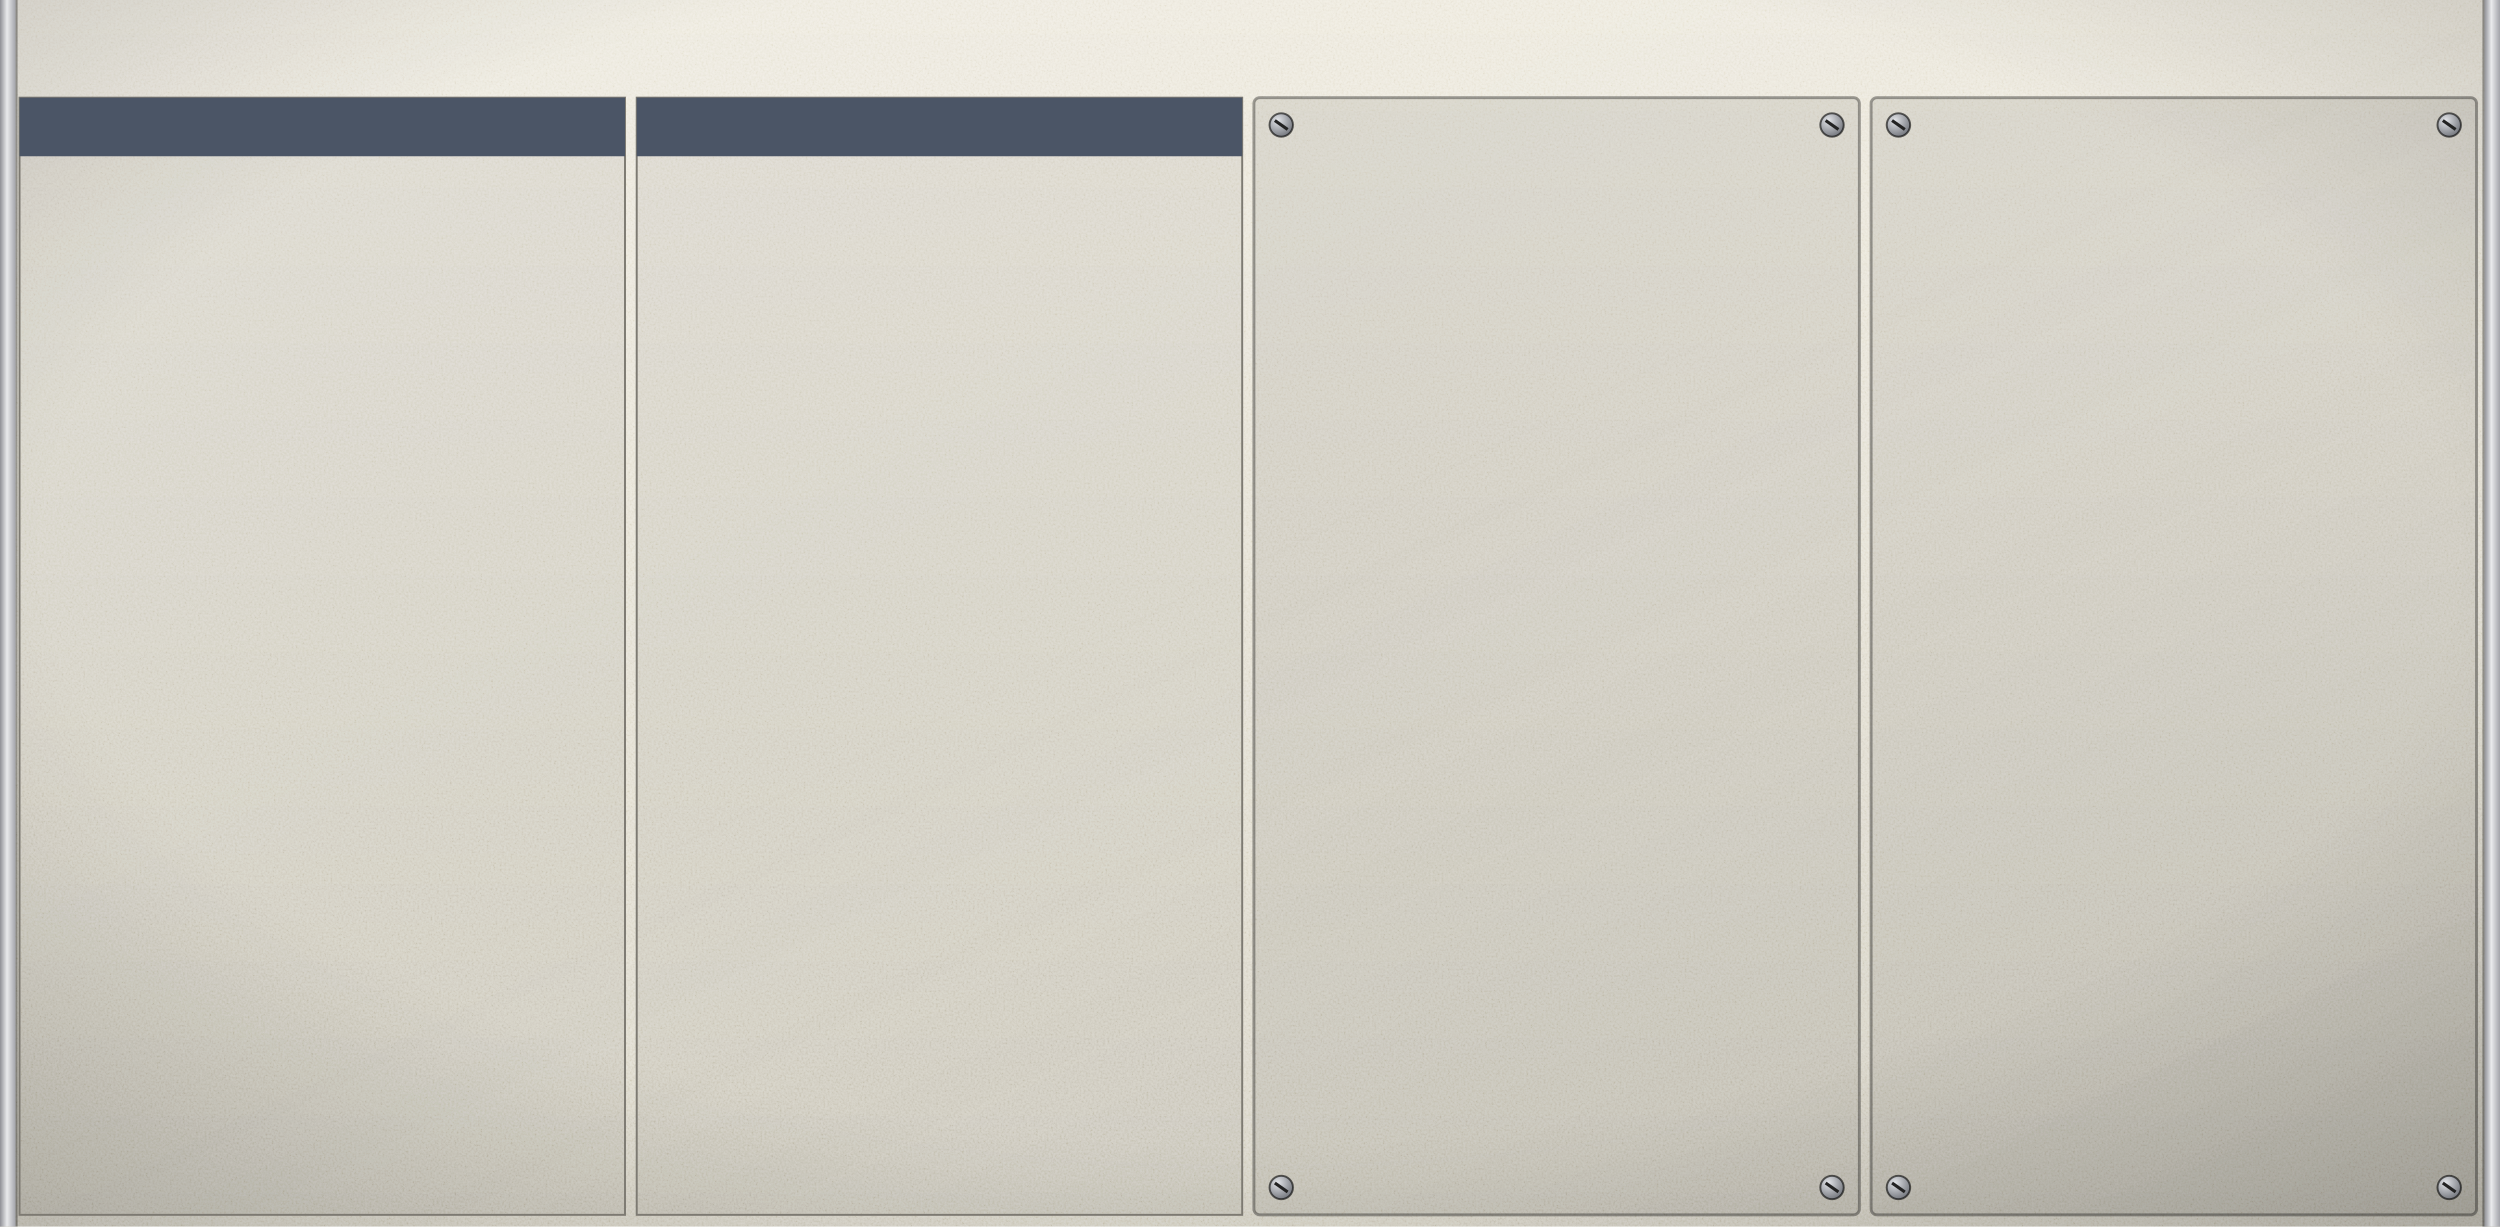
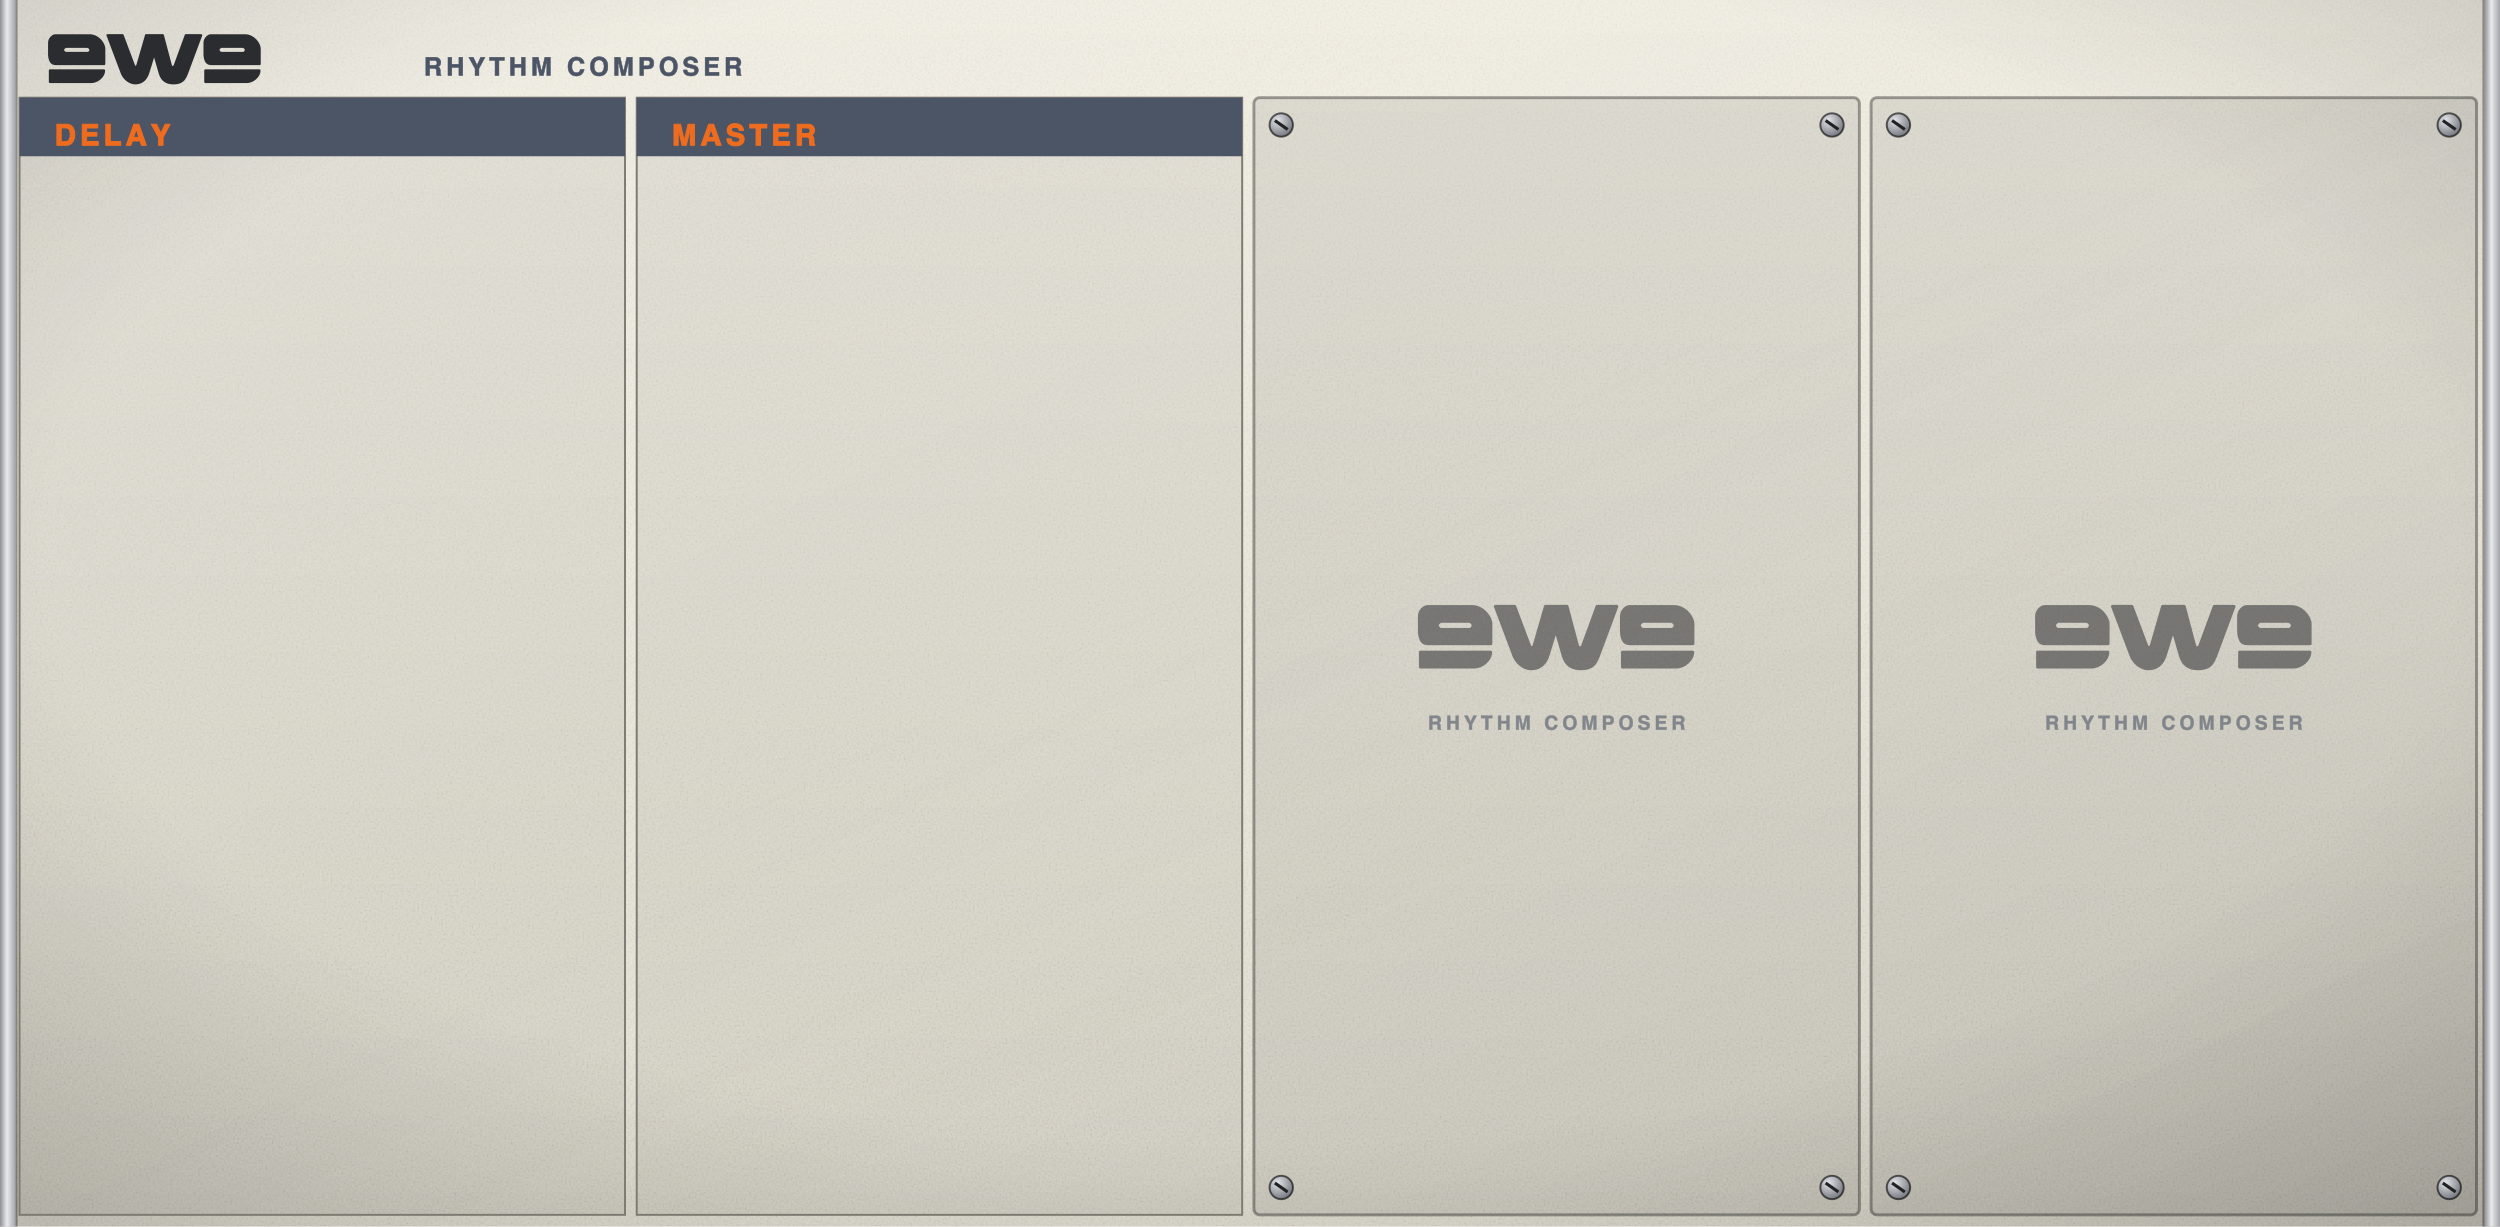
<svg xmlns="http://www.w3.org/2000/svg" viewBox="0 0 1280 628" width="1280" height="628">
  <defs>
    <filter id="brush" x="0" y="0" width="100%" height="100%">
      <feTurbulence type="fractalNoise" baseFrequency="0.001 1.1" numOctaves="4" seed="7" />
      <feColorMatrix type="matrix" values="1.9 0 0 0 -0.45  1.9 0 0 0 -0.45  1.9 0 0 0 -0.45  0 0 0 0 1" />
    </filter>
    <filter id="fine" x="0" y="0" width="100%" height="100%">
      <feTurbulence type="fractalNoise" baseFrequency="0.9" numOctaves="2" seed="3" />
      <feColorMatrix type="matrix" values="1.6 0 0 0 -0.3  1.6 0 0 0 -0.3  1.6 0 0 0 -0.3  0 0 0 0 1" />
    </filter>
    <filter id="grainv" x="0" y="0" width="100%" height="100%">
      <feTurbulence type="fractalNoise" baseFrequency="0.02 0.6" numOctaves="4" seed="11" />
      <feColorMatrix type="matrix" values="1.5 0 0 0 -0.25  1.2 0 0 0 -0.25  0.8 0 0 0 -0.25  0 0 0 0 1" />
    </filter>
    <linearGradient id="lit" x1="0" y1="0" x2="1" y2="1">
      <stop offset="0" stop-color="#fff" stop-opacity="0.22" />
      <stop offset="0.45" stop-color="#fff" stop-opacity="0" />
      <stop offset="1" stop-color="#000" stop-opacity="0.18" />
    </linearGradient>
    <radialGradient id="vig" cx="0.5" cy="0.45" r="0.8">
      <stop offset="0.6" stop-color="#000" stop-opacity="0" />
      <stop offset="1" stop-color="#000" stop-opacity="0.35" />
    </radialGradient>
    <radialGradient id="screw" cx="0.35" cy="0.3" r="0.8">
      <stop offset="0" stop-color="#e2e4e8" />
      <stop offset="1" stop-color="#6a6d74" />
    </radialGradient>
    <linearGradient id="woodh" x1="0" y1="0" x2="0" y2="1">
      <stop offset="0" stop-color="#7a5232" />
      <stop offset="1" stop-color="#4a2f1b" />
    </linearGradient>
    <linearGradient id="wood" x1="0" y1="0" x2="1" y2="0">
      <stop offset="0" stop-color="#5a3a22" />
      <stop offset="0.5" stop-color="#7a5232" />
      <stop offset="1" stop-color="#4a2f1b" />
    </linearGradient>
    <filter id="woodg" x="0" y="0" width="100%" height="100%">
      <feTurbulence type="fractalNoise" baseFrequency="0.02 0.4" numOctaves="3" seed="5" />
      <feColorMatrix type="matrix" values="0.9 0 0 0 0.1  0.6 0 0 0 0.02  0.4 0 0 0 0  0 0 0 0 1" />
    </filter>
  </defs>
  <linearGradient id="b9" x1="0" y1="0" x2="0" y2="1">
    <stop offset="0" stop-color="#ece8dc" />
    <stop offset="1" stop-color="#dcd8ca" />
  </linearGradient>
  <rect x="0" y="0" width="1280" height="628" fill="url(#b9)" />
  <rect x="0" y="0" width="1280" height="628" filter="url(#fine)" style="mix-blend-mode:overlay" opacity="0.28" />
  <rect x="0" y="0" width="1280" height="628" fill="url(#lit)" opacity="0.5" />
  <rect x="0" y="0" width="1280" height="628" fill="url(#vig)" opacity="0.6" />
  <linearGradient id="silv" x1="0" y1="0" x2="1" y2="0">
    <stop offset="0" stop-color="#8f9096" />
    <stop offset="0.45" stop-color="#e9eaec" />
    <stop offset="1" stop-color="#a3a4aa" />
  </linearGradient>
  <rect x="0" y="0" width="8" height="628" fill="url(#silv)" />
  <rect x="1272" y="0" width="8" height="628" fill="url(#silv)" />
  <rect x="8" y="0" width="1" height="628" fill="#000" opacity="0.35" />
  <rect x="1271" y="0" width="1" height="628" fill="#000" opacity="0.35" />
+   <g fill="#2b2c30" stroke="#2b2c30" stroke-width="71.68" stroke-linejoin="round" opacity="1">
+     <path transform="translate(24.00 41.90) scale(0.0166 -0.0166)" d="M1767 551H281Q154 551 113.0 647.0Q72 743 72 850V1196Q72 1294 135.5 1363.0Q199 1432 266 1432H1315Q1411 1432 1495.5 1391.0Q1580 1350 1640.5 1285.5Q1701 1221 1734.0 1150.0Q1767 1079 1767 1024ZM1761 350Q1761 282 1727.0 218.5Q1693 155 1634.5 104.5Q1576 54 1509.0 26.0Q1442 -2 1376 -2H96V350ZM1346 987Q1346 1022 1312.5 1052.5Q1279 1083 1239 1083H594Q566 1083 531.0 1051.0Q496 1019 496 989Q496 955 525.0 922.0Q554 889 594 889H1262Q1290 889 1318.0 918.5Q1346 948 1346 987Z" />
+     <path transform="translate(54.91 41.90) scale(0.0166 -0.0166)" d="M2894 1436 2454 254Q2414 149 2367.5 86.5Q2321 24 2240.5 -9.5Q2160 -43 2036 -43Q1712 -43 1624 262L1446 877L1260 272Q1229 177 1176.5 107.0Q1124 37 1044.5 -3.0Q965 -43 858 -43Q785 -43 704.5 -5.5Q624 32 555.0 105.5Q486 179 449 276L12 1436H471L817 516Q833 479 843.0 469.0Q853 459 870 459Q898 459 911.5 472.5Q925 486 938 530L1200 1436H1712L1952 530Q1964 482 1980.5 467.5Q1997 453 2019 453Q2069 453 2093 530L2425 1436Z" />
+     <path transform="translate(103.57 41.90) scale(0.0166 -0.0166)" d="M1767 551H281Q154 551 113.0 647.0Q72 743 72 850V1196Q72 1294 135.5 1363.0Q199 1432 266 1432H1315Q1411 1432 1495.5 1391.0Q1580 1350 1640.5 1285.5Q1701 1221 1734.0 1150.0Q1767 1079 1767 1024ZM1761 350Q1761 282 1727.0 218.5Q1693 155 1634.5 104.5Q1576 54 1509.0 26.0Q1442 -2 1376 -2H96V350ZM1346 987Q1346 1022 1312.5 1052.5Q1279 1083 1239 1083H594Q566 1083 531.0 1051.0Q496 1019 496 989Q496 955 525.0 922.0Q554 889 594 889H1262Q1290 889 1318.0 918.5Q1346 948 1346 987Z" />
+   </g>
+   <g fill="#4b5566" stroke="#4b5566" stroke-width="40.96" stroke-linejoin="round" opacity="1">
+     <path transform="translate(217.00 38.68) scale(0.00635 -0.00635)" d="M464 1218V822H813Q917 822 969 846Q1061 888 1061 1012Q1061 1146 972 1192Q922 1218 822 1218ZM1266 1333Q1314 1277 1342.0 1209.0Q1370 1141 1370 1054Q1370 949 1317.0 847.5Q1264 746 1142 704Q1244 663 1286.5 587.5Q1329 512 1329 357V258Q1329 157 1337 121Q1349 64 1393 37V0H1054Q1040 49 1034 79Q1022 141 1021 206L1019 343Q1017 484 967.5 531.0Q918 578 782 578H464V0H163V1474H886Q1041 1471 1124.5 1436.0Q1208 1401 1266 1333Z" />
+     <path transform="translate(228.39 38.68) scale(0.00635 -0.00635)" d="M154 0V1474H459V912H1035V1474H1341V0H1035V658H459V0Z" />
+     <path transform="translate(239.78 38.68) scale(0.00635 -0.00635)" d="M997 1474H1346L853 554V0H545V554L35 1474H398L704 832ZM691 1474Z" />
+     <path transform="translate(250.45 38.68) scale(0.00635 -0.00635)" d="M1227 1474V1213H786V0H476V1213H33V1474Z" />
+     <path transform="translate(260.39 38.68) scale(0.00635 -0.00635)" d="M154 0V1474H459V912H1035V1474H1341V0H1035V658H459V0Z" />
+     <path transform="translate(271.78 38.68) scale(0.00635 -0.00635)" d="M1133 1474H1576V0H1289V997Q1289 1040 1290.0 1117.5Q1291 1195 1291 1237L1012 0H713L436 1237Q436 1195 437.0 1117.5Q438 1040 438 997V0H151V1474H599L867 315Z" />
+     <path transform="translate(290.22 38.68) scale(0.00635 -0.00635)" d="M299 1320Q479 1502 757 1502Q1129 1502 1301 1258Q1396 1121 1403 983H1095Q1065 1089 1018 1143Q934 1239 769 1239Q601 1239 504.0 1103.5Q407 968 407 720Q407 472 509.5 348.5Q612 225 770 225Q932 225 1017 331Q1064 388 1095 502H1400Q1360 261 1195.5 110.0Q1031 -41 774 -41Q456 -41 274 163Q92 368 92 725Q92 1111 299 1320ZM748 1519Z" />
+     <path transform="translate(301.61 38.68) scale(0.00635 -0.00635)" d="M1206 739Q1206 987 1098.5 1122.5Q991 1258 808 1258Q625 1258 516.0 1123.0Q407 988 407 739Q407 490 516.0 355.0Q625 220 808 220Q991 220 1098.5 355.0Q1206 490 1206 739ZM1291 131Q1124 -41 808 -41Q492 -41 325 131Q101 342 101 739Q101 1144 325 1347Q492 1519 808 1519Q1124 1519 1291 1347Q1514 1144 1514 739Q1514 342 1291 131ZM808 1519Z" />
+     <path transform="translate(313.72 38.68) scale(0.00635 -0.00635)" d="M1133 1474H1576V0H1289V997Q1289 1040 1290.0 1117.5Q1291 1195 1291 1237L1012 0H713L436 1237Q436 1195 437.0 1117.5Q438 1040 438 997V0H151V1474H599L867 315Z" />
+     <path transform="translate(326.55 38.68) scale(0.00635 -0.00635)" d="M756 1218H469V784H756Q865 784 925.5 837.0Q986 890 986 1005Q986 1120 925.5 1169.0Q865 1218 756 1218ZM782 530H469V0H163V1474H805Q1027 1474 1159.0 1360.0Q1291 1246 1291 1007Q1291 746 1159.0 638.0Q1027 530 782 530Z" />
+     <path transform="translate(337.22 38.68) scale(0.00635 -0.00635)" d="M1206 739Q1206 987 1098.5 1122.5Q991 1258 808 1258Q625 1258 516.0 1123.0Q407 988 407 739Q407 490 516.0 355.0Q625 220 808 220Q991 220 1098.5 355.0Q1206 490 1206 739ZM1291 131Q1124 -41 808 -41Q492 -41 325 131Q101 342 101 739Q101 1144 325 1347Q492 1519 808 1519Q1124 1519 1291 1347Q1514 1144 1514 739Q1514 342 1291 131ZM808 1519Z" />
+     <path transform="translate(349.33 38.68) scale(0.00635 -0.00635)" d="M379 455Q393 354 434 304Q509 213 691 213Q800 213 868 237Q997 283 997 408Q997 481 933 521Q869 560 732 590L576 625Q346 677 258 738Q109 840 109 1057Q109 1255 253.0 1386.0Q397 1517 676 1517Q909 1517 1073.5 1393.5Q1238 1270 1246 1035H950Q942 1168 834 1224Q762 1261 655 1261Q536 1261 465.0 1213.0Q394 1165 394 1079Q394 1000 464 961Q509 935 656 900L910 839Q1077 799 1162 732Q1294 628 1294 431Q1294 229 1139.5 95.5Q985 -38 703 -38Q415 -38 250.0 93.5Q85 225 85 455ZM678 1519Z" />
+     <path transform="translate(360.00 38.68) scale(0.00635 -0.00635)" d="M1246 1213H466V900H1182V644H466V265H1282V0H165V1474H1246Z" />
+     <path transform="translate(370.67 38.68) scale(0.00635 -0.00635)" d="M464 1218V822H813Q917 822 969 846Q1061 888 1061 1012Q1061 1146 972 1192Q922 1218 822 1218ZM1266 1333Q1314 1277 1342.0 1209.0Q1370 1141 1370 1054Q1370 949 1317.0 847.5Q1264 746 1142 704Q1244 663 1286.5 587.5Q1329 512 1329 357V258Q1329 157 1337 121Q1349 64 1393 37V0H1054Q1040 49 1034 79Q1022 141 1021 206L1019 343Q1017 484 967.5 531.0Q918 578 782 578H464V0H163V1474H886Q1041 1471 1124.5 1436.0Q1208 1401 1266 1333Z" />
+   </g>
  <rect x="10" y="50" width="310" height="572" fill="#000" fill-opacity="0.06" stroke="#7d7a72" stroke-width="1" />
  <rect x="10" y="50" width="310" height="30" fill="#4b5566" />
+   <g fill="#ef6c1f" stroke="#ef6c1f" stroke-width="71.68" stroke-linejoin="round" opacity="1">
+     <path transform="translate(28.00 74.40) scale(0.00732 -0.00732)" d="M455 1218V256H739Q957 256 1043 471Q1090 589 1090 752Q1090 977 1019.5 1097.5Q949 1218 739 1218ZM1019 1442Q1174 1391 1270 1255Q1347 1145 1375.0 1017.0Q1403 889 1403 773Q1403 479 1285 275Q1125 0 791 0H156V1474H791Q928 1472 1019 1442Z" />
+     <path transform="translate(40.93 74.40) scale(0.00732 -0.00732)" d="M1246 1213H466V900H1182V644H466V265H1282V0H165V1474H1246Z" />
+     <path transform="translate(53.04 74.40) scale(0.00732 -0.00732)" d="M156 1474H464V265H1194V0H156Z" />
+     <path transform="translate(64.30 74.40) scale(0.00732 -0.00732)" d="M559 557H933L749 1137ZM578 1474H926L1448 0H1114L1019 303H476L374 0H52ZM750 1474Z" />
+     <path transform="translate(77.23 74.40) scale(0.00732 -0.00732)" d="M997 1474H1346L853 554V0H545V554L35 1474H398L704 832ZM691 1474Z" />
+   </g>
  <rect x="326" y="50" width="310" height="572" fill="#000" fill-opacity="0.06" stroke="#7d7a72" stroke-width="1" />
  <rect x="326" y="50" width="310" height="30" fill="#4b5566" />
+   <g fill="#ef6c1f" stroke="#ef6c1f" stroke-width="71.68" stroke-linejoin="round" opacity="1">
+     <path transform="translate(344.00 74.40) scale(0.00732 -0.00732)" d="M1133 1474H1576V0H1289V997Q1289 1040 1290.0 1117.5Q1291 1195 1291 1237L1012 0H713L436 1237Q436 1195 437.0 1117.5Q438 1040 438 997V0H151V1474H599L867 315Z" />
+     <path transform="translate(358.60 74.40) scale(0.00732 -0.00732)" d="M559 557H933L749 1137ZM578 1474H926L1448 0H1114L1019 303H476L374 0H52ZM750 1474Z" />
+     <path transform="translate(371.53 74.40) scale(0.00732 -0.00732)" d="M379 455Q393 354 434 304Q509 213 691 213Q800 213 868 237Q997 283 997 408Q997 481 933 521Q869 560 732 590L576 625Q346 677 258 738Q109 840 109 1057Q109 1255 253.0 1386.0Q397 1517 676 1517Q909 1517 1073.5 1393.5Q1238 1270 1246 1035H950Q942 1168 834 1224Q762 1261 655 1261Q536 1261 465.0 1213.0Q394 1165 394 1079Q394 1000 464 961Q509 935 656 900L910 839Q1077 799 1162 732Q1294 628 1294 431Q1294 229 1139.5 95.5Q985 -38 703 -38Q415 -38 250.0 93.5Q85 225 85 455ZM678 1519Z" />
+     <path transform="translate(383.63 74.40) scale(0.00732 -0.00732)" d="M1227 1474V1213H786V0H476V1213H33V1474Z" />
+     <path transform="translate(394.90 74.40) scale(0.00732 -0.00732)" d="M1246 1213H466V900H1182V644H466V265H1282V0H165V1474H1246Z" />
+     <path transform="translate(407.00 74.40) scale(0.00732 -0.00732)" d="M464 1218V822H813Q917 822 969 846Q1061 888 1061 1012Q1061 1146 972 1192Q922 1218 822 1218ZM1266 1333Q1314 1277 1342.0 1209.0Q1370 1141 1370 1054Q1370 949 1317.0 847.5Q1264 746 1142 704Q1244 663 1286.5 587.5Q1329 512 1329 357V258Q1329 157 1337 121Q1349 64 1393 37V0H1054Q1040 49 1034 79Q1022 141 1021 206L1019 343Q1017 484 967.5 531.0Q918 578 782 578H464V0H163V1474H886Q1041 1471 1124.5 1436.0Q1208 1401 1266 1333Z" />
+   </g>
  <rect x="642" y="50" width="310" height="572" rx="3" fill="#000" fill-opacity="0.08" stroke="#000" stroke-opacity="0.35" stroke-width="1.5" />
  <circle cx="656" cy="64" r="6" fill="url(#screw)" stroke="#000" stroke-opacity="0.6" />
  <rect x="652" y="63.2" width="8" height="1.6" fill="#222" transform="rotate(35 656 64)" />
  <circle cx="938" cy="64" r="6" fill="url(#screw)" stroke="#000" stroke-opacity="0.6" />
  <rect x="934" y="63.2" width="8" height="1.6" fill="#222" transform="rotate(35 938 64)" />
  <circle cx="656" cy="608" r="6" fill="url(#screw)" stroke="#000" stroke-opacity="0.6" />
  <rect x="652" y="607.2" width="8" height="1.6" fill="#222" transform="rotate(35 656 608)" />
  <circle cx="938" cy="608" r="6" fill="url(#screw)" stroke="#000" stroke-opacity="0.6" />
  <rect x="934" y="607.2" width="8" height="1.6" fill="#222" transform="rotate(35 938 608)" />
+   <g fill="#2b2c30" stroke="#2b2c30" stroke-width="71.68" stroke-linejoin="round" opacity="0.55">
+     <path transform="translate(725.19 341.47) scale(0.02158 -0.02158)" d="M1767 551H281Q154 551 113.0 647.0Q72 743 72 850V1196Q72 1294 135.5 1363.0Q199 1432 266 1432H1315Q1411 1432 1495.5 1391.0Q1580 1350 1640.5 1285.5Q1701 1221 1734.0 1150.0Q1767 1079 1767 1024ZM1761 350Q1761 282 1727.0 218.5Q1693 155 1634.5 104.5Q1576 54 1509.0 26.0Q1442 -2 1376 -2H96V350ZM1346 987Q1346 1022 1312.5 1052.5Q1279 1083 1239 1083H594Q566 1083 531.0 1051.0Q496 1019 496 989Q496 955 525.0 922.0Q554 889 594 889H1262Q1290 889 1318.0 918.5Q1346 948 1346 987Z" />
+     <path transform="translate(765.37 341.47) scale(0.02158 -0.02158)" d="M2894 1436 2454 254Q2414 149 2367.5 86.5Q2321 24 2240.5 -9.5Q2160 -43 2036 -43Q1712 -43 1624 262L1446 877L1260 272Q1229 177 1176.5 107.0Q1124 37 1044.5 -3.0Q965 -43 858 -43Q785 -43 704.5 -5.5Q624 32 555.0 105.5Q486 179 449 276L12 1436H471L817 516Q833 479 843.0 469.0Q853 459 870 459Q898 459 911.5 472.5Q925 486 938 530L1200 1436H1712L1952 530Q1964 482 1980.5 467.5Q1997 453 2019 453Q2069 453 2093 530L2425 1436Z" />
+     <path transform="translate(828.63 341.47) scale(0.02158 -0.02158)" d="M1767 551H281Q154 551 113.0 647.0Q72 743 72 850V1196Q72 1294 135.5 1363.0Q199 1432 266 1432H1315Q1411 1432 1495.5 1391.0Q1580 1350 1640.5 1285.5Q1701 1221 1734.0 1150.0Q1767 1079 1767 1024ZM1761 350Q1761 282 1727.0 218.5Q1693 155 1634.5 104.5Q1576 54 1509.0 26.0Q1442 -2 1376 -2H96V350ZM1346 987Q1346 1022 1312.5 1052.5Q1279 1083 1239 1083H594Q566 1083 531.0 1051.0Q496 1019 496 989Q496 955 525.0 922.0Q554 889 594 889H1262Q1290 889 1318.0 918.5Q1346 948 1346 987Z" />
+   </g>
+   <g fill="#4b5566" stroke="#4b5566" stroke-width="40.96" stroke-linejoin="round" opacity="0.6">
+     <path transform="translate(731.05 373.60) scale(0.00488 -0.00488)" d="M464 1218V822H813Q917 822 969 846Q1061 888 1061 1012Q1061 1146 972 1192Q922 1218 822 1218ZM1266 1333Q1314 1277 1342.0 1209.0Q1370 1141 1370 1054Q1370 949 1317.0 847.5Q1264 746 1142 704Q1244 663 1286.5 587.5Q1329 512 1329 357V258Q1329 157 1337 121Q1349 64 1393 37V0H1054Q1040 49 1034 79Q1022 141 1021 206L1019 343Q1017 484 967.5 531.0Q918 578 782 578H464V0H163V1474H886Q1041 1471 1124.5 1436.0Q1208 1401 1266 1333Z" />
+     <path transform="translate(740.28 373.60) scale(0.00488 -0.00488)" d="M154 0V1474H459V912H1035V1474H1341V0H1035V658H459V0Z" />
+     <path transform="translate(749.50 373.60) scale(0.00488 -0.00488)" d="M997 1474H1346L853 554V0H545V554L35 1474H398L704 832ZM691 1474Z" />
+     <path transform="translate(758.17 373.60) scale(0.00488 -0.00488)" d="M1227 1474V1213H786V0H476V1213H33V1474Z" />
+     <path transform="translate(766.28 373.60) scale(0.00488 -0.00488)" d="M154 0V1474H459V912H1035V1474H1341V0H1035V658H459V0Z" />
+     <path transform="translate(775.50 373.60) scale(0.00488 -0.00488)" d="M1133 1474H1576V0H1289V997Q1289 1040 1290.0 1117.5Q1291 1195 1291 1237L1012 0H713L436 1237Q436 1195 437.0 1117.5Q438 1040 438 997V0H151V1474H599L867 315Z" />
+     <path transform="translate(790.61 373.60) scale(0.00488 -0.00488)" d="M299 1320Q479 1502 757 1502Q1129 1502 1301 1258Q1396 1121 1403 983H1095Q1065 1089 1018 1143Q934 1239 769 1239Q601 1239 504.0 1103.5Q407 968 407 720Q407 472 509.5 348.5Q612 225 770 225Q932 225 1017 331Q1064 388 1095 502H1400Q1360 261 1195.5 110.0Q1031 -41 774 -41Q456 -41 274 163Q92 368 92 725Q92 1111 299 1320ZM748 1519Z" />
+     <path transform="translate(799.83 373.60) scale(0.00488 -0.00488)" d="M1206 739Q1206 987 1098.5 1122.5Q991 1258 808 1258Q625 1258 516.0 1123.0Q407 988 407 739Q407 490 516.0 355.0Q625 220 808 220Q991 220 1098.5 355.0Q1206 490 1206 739ZM1291 131Q1124 -41 808 -41Q492 -41 325 131Q101 342 101 739Q101 1144 325 1347Q492 1519 808 1519Q1124 1519 1291 1347Q1514 1144 1514 739Q1514 342 1291 131ZM808 1519Z" />
+     <path transform="translate(809.61 373.60) scale(0.00488 -0.00488)" d="M1133 1474H1576V0H1289V997Q1289 1040 1290.0 1117.5Q1291 1195 1291 1237L1012 0H713L436 1237Q436 1195 437.0 1117.5Q438 1040 438 997V0H151V1474H599L867 315Z" />
+     <path transform="translate(819.94 373.60) scale(0.00488 -0.00488)" d="M756 1218H469V784H756Q865 784 925.5 837.0Q986 890 986 1005Q986 1120 925.5 1169.0Q865 1218 756 1218ZM782 530H469V0H163V1474H805Q1027 1474 1159.0 1360.0Q1291 1246 1291 1007Q1291 746 1159.0 638.0Q1027 530 782 530Z" />
+     <path transform="translate(828.61 373.60) scale(0.00488 -0.00488)" d="M1206 739Q1206 987 1098.5 1122.5Q991 1258 808 1258Q625 1258 516.0 1123.0Q407 988 407 739Q407 490 516.0 355.0Q625 220 808 220Q991 220 1098.5 355.0Q1206 490 1206 739ZM1291 131Q1124 -41 808 -41Q492 -41 325 131Q101 342 101 739Q101 1144 325 1347Q492 1519 808 1519Q1124 1519 1291 1347Q1514 1144 1514 739Q1514 342 1291 131ZM808 1519Z" />
+     <path transform="translate(838.38 373.60) scale(0.00488 -0.00488)" d="M379 455Q393 354 434 304Q509 213 691 213Q800 213 868 237Q997 283 997 408Q997 481 933 521Q869 560 732 590L576 625Q346 677 258 738Q109 840 109 1057Q109 1255 253.0 1386.0Q397 1517 676 1517Q909 1517 1073.5 1393.5Q1238 1270 1246 1035H950Q942 1168 834 1224Q762 1261 655 1261Q536 1261 465.0 1213.0Q394 1165 394 1079Q394 1000 464 961Q509 935 656 900L910 839Q1077 799 1162 732Q1294 628 1294 431Q1294 229 1139.5 95.5Q985 -38 703 -38Q415 -38 250.0 93.5Q85 225 85 455ZM678 1519Z" />
+     <path transform="translate(847.05 373.60) scale(0.00488 -0.00488)" d="M1246 1213H466V900H1182V644H466V265H1282V0H165V1474H1246Z" />
+     <path transform="translate(855.72 373.60) scale(0.00488 -0.00488)" d="M464 1218V822H813Q917 822 969 846Q1061 888 1061 1012Q1061 1146 972 1192Q922 1218 822 1218ZM1266 1333Q1314 1277 1342.0 1209.0Q1370 1141 1370 1054Q1370 949 1317.0 847.5Q1264 746 1142 704Q1244 663 1286.5 587.5Q1329 512 1329 357V258Q1329 157 1337 121Q1349 64 1393 37V0H1054Q1040 49 1034 79Q1022 141 1021 206L1019 343Q1017 484 967.5 531.0Q918 578 782 578H464V0H163V1474H886Q1041 1471 1124.5 1436.0Q1208 1401 1266 1333Z" />
+   </g>
  <rect x="958" y="50" width="310" height="572" rx="3" fill="#000" fill-opacity="0.08" stroke="#000" stroke-opacity="0.35" stroke-width="1.5" />
  <circle cx="972" cy="64" r="6" fill="url(#screw)" stroke="#000" stroke-opacity="0.6" />
  <rect x="968" y="63.2" width="8" height="1.6" fill="#222" transform="rotate(35 972 64)" />
  <circle cx="1254" cy="64" r="6" fill="url(#screw)" stroke="#000" stroke-opacity="0.6" />
  <rect x="1250" y="63.2" width="8" height="1.6" fill="#222" transform="rotate(35 1254 64)" />
  <circle cx="972" cy="608" r="6" fill="url(#screw)" stroke="#000" stroke-opacity="0.6" />
  <rect x="968" y="607.2" width="8" height="1.6" fill="#222" transform="rotate(35 972 608)" />
  <circle cx="1254" cy="608" r="6" fill="url(#screw)" stroke="#000" stroke-opacity="0.6" />
  <rect x="1250" y="607.2" width="8" height="1.6" fill="#222" transform="rotate(35 1254 608)" />
+   <g fill="#2b2c30" stroke="#2b2c30" stroke-width="71.68" stroke-linejoin="round" opacity="0.55">
+     <path transform="translate(1041.19 341.47) scale(0.02158 -0.02158)" d="M1767 551H281Q154 551 113.0 647.0Q72 743 72 850V1196Q72 1294 135.5 1363.0Q199 1432 266 1432H1315Q1411 1432 1495.5 1391.0Q1580 1350 1640.5 1285.5Q1701 1221 1734.0 1150.0Q1767 1079 1767 1024ZM1761 350Q1761 282 1727.0 218.5Q1693 155 1634.5 104.5Q1576 54 1509.0 26.0Q1442 -2 1376 -2H96V350ZM1346 987Q1346 1022 1312.5 1052.5Q1279 1083 1239 1083H594Q566 1083 531.0 1051.0Q496 1019 496 989Q496 955 525.0 922.0Q554 889 594 889H1262Q1290 889 1318.0 918.5Q1346 948 1346 987Z" />
+     <path transform="translate(1081.37 341.47) scale(0.02158 -0.02158)" d="M2894 1436 2454 254Q2414 149 2367.5 86.5Q2321 24 2240.5 -9.5Q2160 -43 2036 -43Q1712 -43 1624 262L1446 877L1260 272Q1229 177 1176.5 107.0Q1124 37 1044.5 -3.0Q965 -43 858 -43Q785 -43 704.5 -5.5Q624 32 555.0 105.5Q486 179 449 276L12 1436H471L817 516Q833 479 843.0 469.0Q853 459 870 459Q898 459 911.5 472.5Q925 486 938 530L1200 1436H1712L1952 530Q1964 482 1980.5 467.5Q1997 453 2019 453Q2069 453 2093 530L2425 1436Z" />
+     <path transform="translate(1144.63 341.47) scale(0.02158 -0.02158)" d="M1767 551H281Q154 551 113.0 647.0Q72 743 72 850V1196Q72 1294 135.5 1363.0Q199 1432 266 1432H1315Q1411 1432 1495.5 1391.0Q1580 1350 1640.5 1285.5Q1701 1221 1734.0 1150.0Q1767 1079 1767 1024ZM1761 350Q1761 282 1727.0 218.5Q1693 155 1634.5 104.5Q1576 54 1509.0 26.0Q1442 -2 1376 -2H96V350ZM1346 987Q1346 1022 1312.5 1052.5Q1279 1083 1239 1083H594Q566 1083 531.0 1051.0Q496 1019 496 989Q496 955 525.0 922.0Q554 889 594 889H1262Q1290 889 1318.0 918.5Q1346 948 1346 987Z" />
+   </g>
+   <g fill="#4b5566" stroke="#4b5566" stroke-width="40.96" stroke-linejoin="round" opacity="0.6">
+     <path transform="translate(1047.05 373.60) scale(0.00488 -0.00488)" d="M464 1218V822H813Q917 822 969 846Q1061 888 1061 1012Q1061 1146 972 1192Q922 1218 822 1218ZM1266 1333Q1314 1277 1342.0 1209.0Q1370 1141 1370 1054Q1370 949 1317.0 847.5Q1264 746 1142 704Q1244 663 1286.5 587.5Q1329 512 1329 357V258Q1329 157 1337 121Q1349 64 1393 37V0H1054Q1040 49 1034 79Q1022 141 1021 206L1019 343Q1017 484 967.5 531.0Q918 578 782 578H464V0H163V1474H886Q1041 1471 1124.5 1436.0Q1208 1401 1266 1333Z" />
+     <path transform="translate(1056.28 373.60) scale(0.00488 -0.00488)" d="M154 0V1474H459V912H1035V1474H1341V0H1035V658H459V0Z" />
+     <path transform="translate(1065.50 373.60) scale(0.00488 -0.00488)" d="M997 1474H1346L853 554V0H545V554L35 1474H398L704 832ZM691 1474Z" />
+     <path transform="translate(1074.17 373.60) scale(0.00488 -0.00488)" d="M1227 1474V1213H786V0H476V1213H33V1474Z" />
+     <path transform="translate(1082.28 373.60) scale(0.00488 -0.00488)" d="M154 0V1474H459V912H1035V1474H1341V0H1035V658H459V0Z" />
+     <path transform="translate(1091.50 373.60) scale(0.00488 -0.00488)" d="M1133 1474H1576V0H1289V997Q1289 1040 1290.0 1117.5Q1291 1195 1291 1237L1012 0H713L436 1237Q436 1195 437.0 1117.5Q438 1040 438 997V0H151V1474H599L867 315Z" />
+     <path transform="translate(1106.61 373.60) scale(0.00488 -0.00488)" d="M299 1320Q479 1502 757 1502Q1129 1502 1301 1258Q1396 1121 1403 983H1095Q1065 1089 1018 1143Q934 1239 769 1239Q601 1239 504.0 1103.5Q407 968 407 720Q407 472 509.5 348.5Q612 225 770 225Q932 225 1017 331Q1064 388 1095 502H1400Q1360 261 1195.5 110.0Q1031 -41 774 -41Q456 -41 274 163Q92 368 92 725Q92 1111 299 1320ZM748 1519Z" />
+     <path transform="translate(1115.83 373.60) scale(0.00488 -0.00488)" d="M1206 739Q1206 987 1098.5 1122.5Q991 1258 808 1258Q625 1258 516.0 1123.0Q407 988 407 739Q407 490 516.0 355.0Q625 220 808 220Q991 220 1098.5 355.0Q1206 490 1206 739ZM1291 131Q1124 -41 808 -41Q492 -41 325 131Q101 342 101 739Q101 1144 325 1347Q492 1519 808 1519Q1124 1519 1291 1347Q1514 1144 1514 739Q1514 342 1291 131ZM808 1519Z" />
+     <path transform="translate(1125.61 373.60) scale(0.00488 -0.00488)" d="M1133 1474H1576V0H1289V997Q1289 1040 1290.0 1117.5Q1291 1195 1291 1237L1012 0H713L436 1237Q436 1195 437.0 1117.5Q438 1040 438 997V0H151V1474H599L867 315Z" />
+     <path transform="translate(1135.94 373.60) scale(0.00488 -0.00488)" d="M756 1218H469V784H756Q865 784 925.5 837.0Q986 890 986 1005Q986 1120 925.5 1169.0Q865 1218 756 1218ZM782 530H469V0H163V1474H805Q1027 1474 1159.0 1360.0Q1291 1246 1291 1007Q1291 746 1159.0 638.0Q1027 530 782 530Z" />
+     <path transform="translate(1144.61 373.60) scale(0.00488 -0.00488)" d="M1206 739Q1206 987 1098.5 1122.5Q991 1258 808 1258Q625 1258 516.0 1123.0Q407 988 407 739Q407 490 516.0 355.0Q625 220 808 220Q991 220 1098.5 355.0Q1206 490 1206 739ZM1291 131Q1124 -41 808 -41Q492 -41 325 131Q101 342 101 739Q101 1144 325 1347Q492 1519 808 1519Q1124 1519 1291 1347Q1514 1144 1514 739Q1514 342 1291 131ZM808 1519Z" />
+     <path transform="translate(1154.38 373.60) scale(0.00488 -0.00488)" d="M379 455Q393 354 434 304Q509 213 691 213Q800 213 868 237Q997 283 997 408Q997 481 933 521Q869 560 732 590L576 625Q346 677 258 738Q109 840 109 1057Q109 1255 253.0 1386.0Q397 1517 676 1517Q909 1517 1073.5 1393.5Q1238 1270 1246 1035H950Q942 1168 834 1224Q762 1261 655 1261Q536 1261 465.0 1213.0Q394 1165 394 1079Q394 1000 464 961Q509 935 656 900L910 839Q1077 799 1162 732Q1294 628 1294 431Q1294 229 1139.5 95.5Q985 -38 703 -38Q415 -38 250.0 93.5Q85 225 85 455ZM678 1519Z" />
+     <path transform="translate(1163.05 373.60) scale(0.00488 -0.00488)" d="M1246 1213H466V900H1182V644H466V265H1282V0H165V1474H1246Z" />
+     <path transform="translate(1171.72 373.60) scale(0.00488 -0.00488)" d="M464 1218V822H813Q917 822 969 846Q1061 888 1061 1012Q1061 1146 972 1192Q922 1218 822 1218ZM1266 1333Q1314 1277 1342.0 1209.0Q1370 1141 1370 1054Q1370 949 1317.0 847.5Q1264 746 1142 704Q1244 663 1286.5 587.5Q1329 512 1329 357V258Q1329 157 1337 121Q1349 64 1393 37V0H1054Q1040 49 1034 79Q1022 141 1021 206L1019 343Q1017 484 967.5 531.0Q918 578 782 578H464V0H163V1474H886Q1041 1471 1124.5 1436.0Q1208 1401 1266 1333Z" />
+   </g>
</svg>
